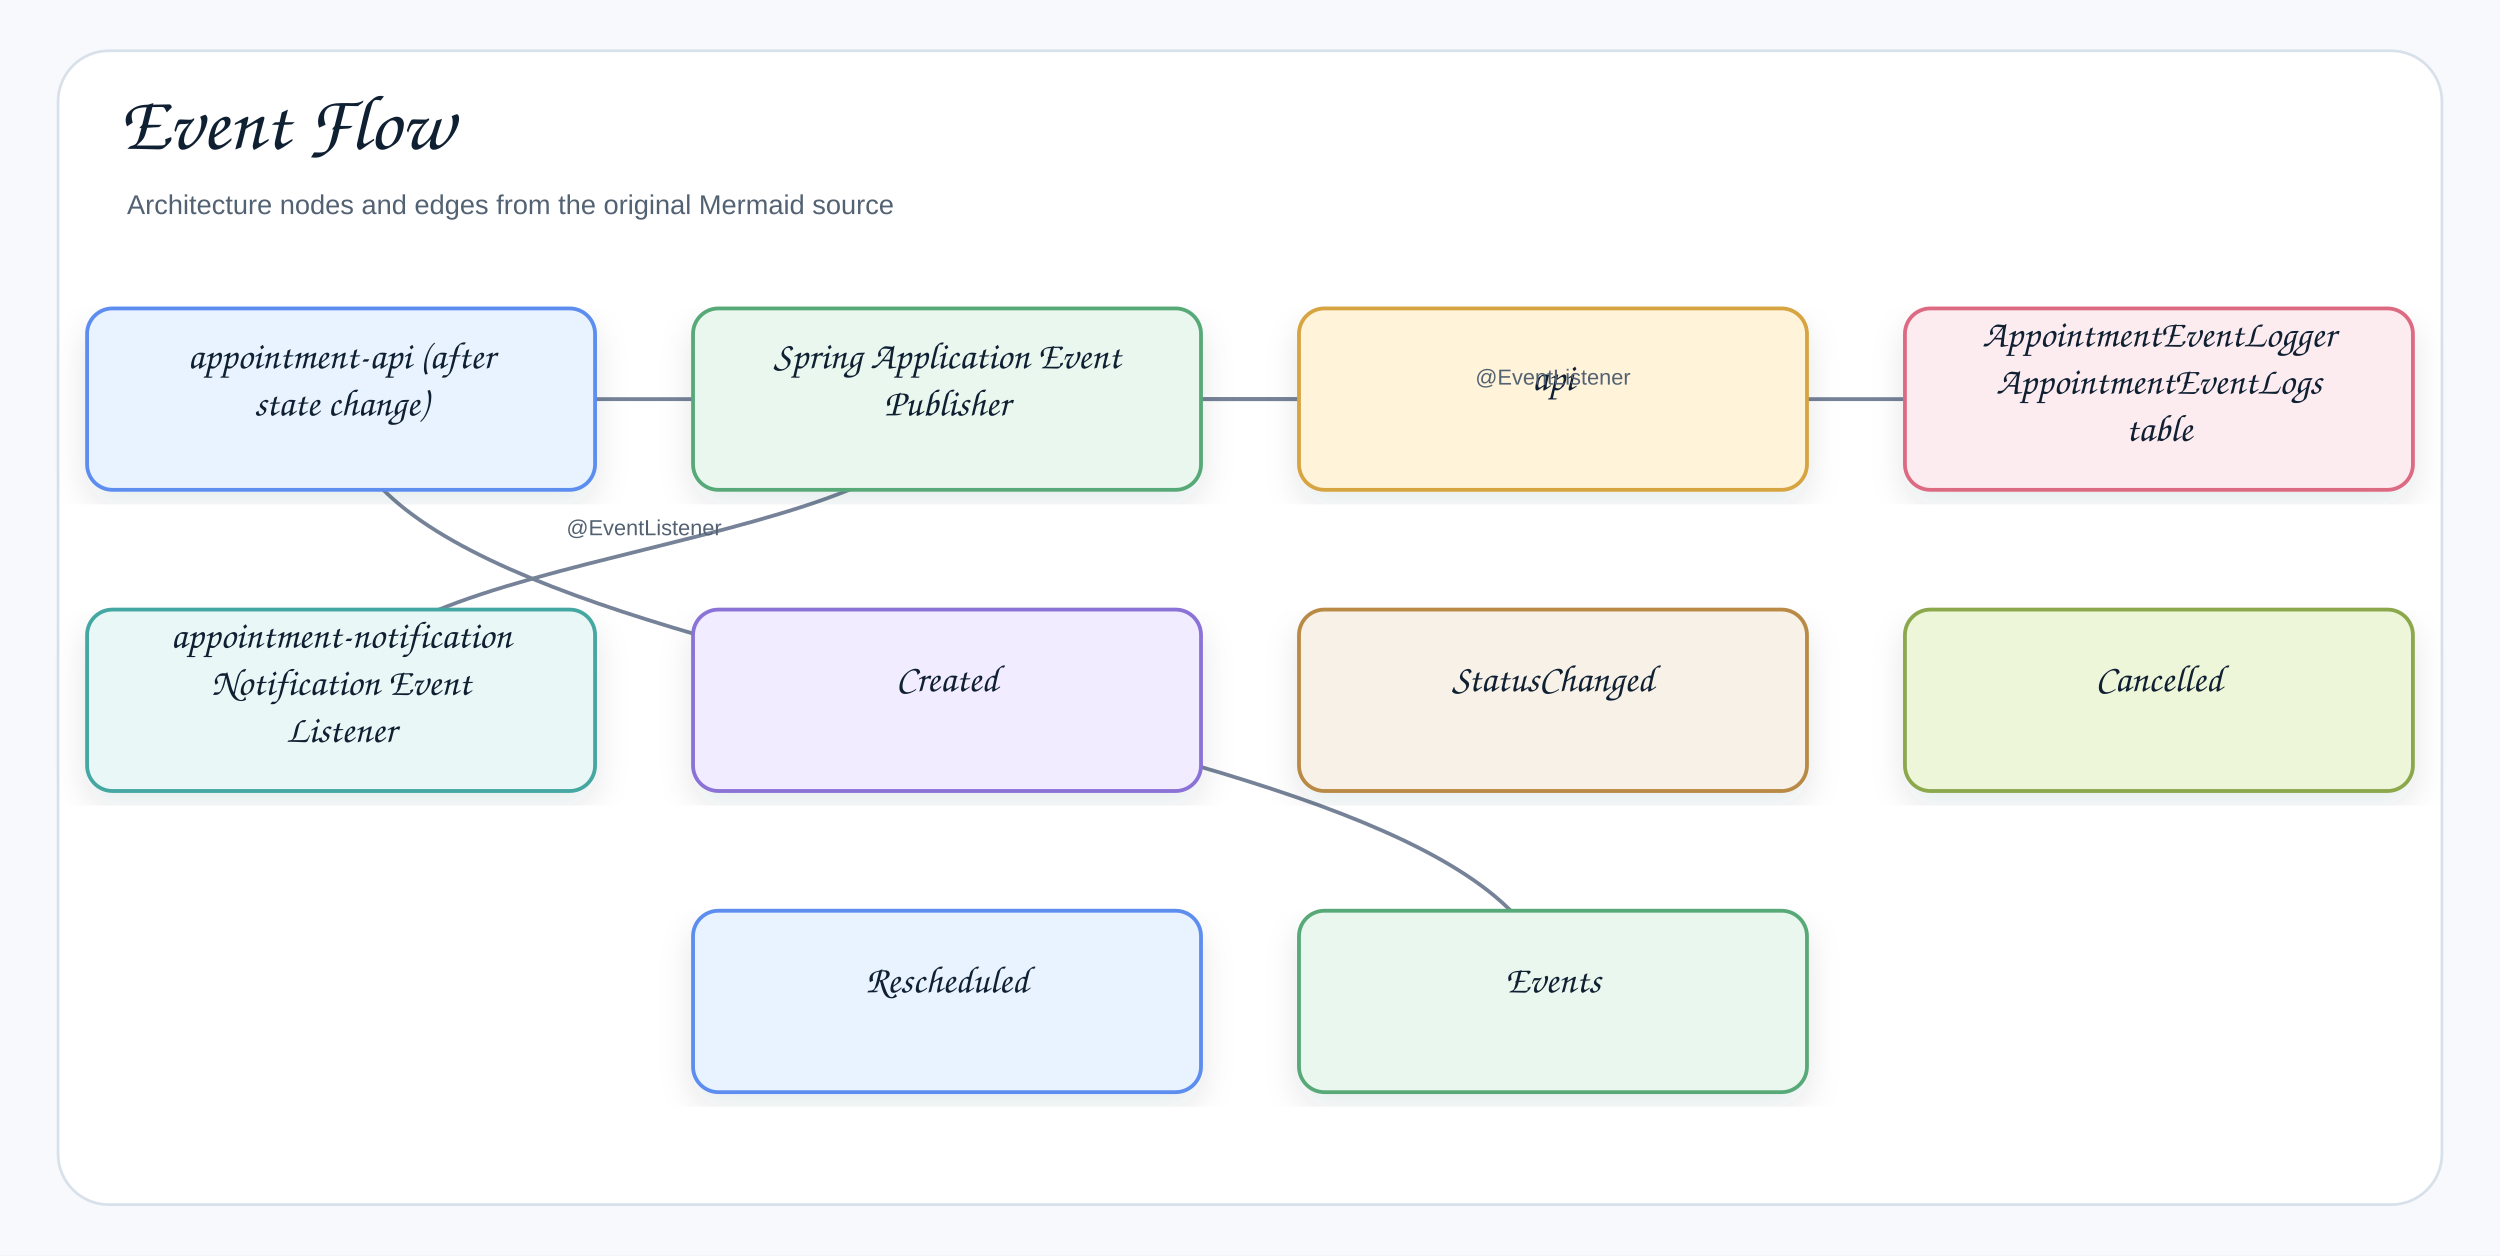
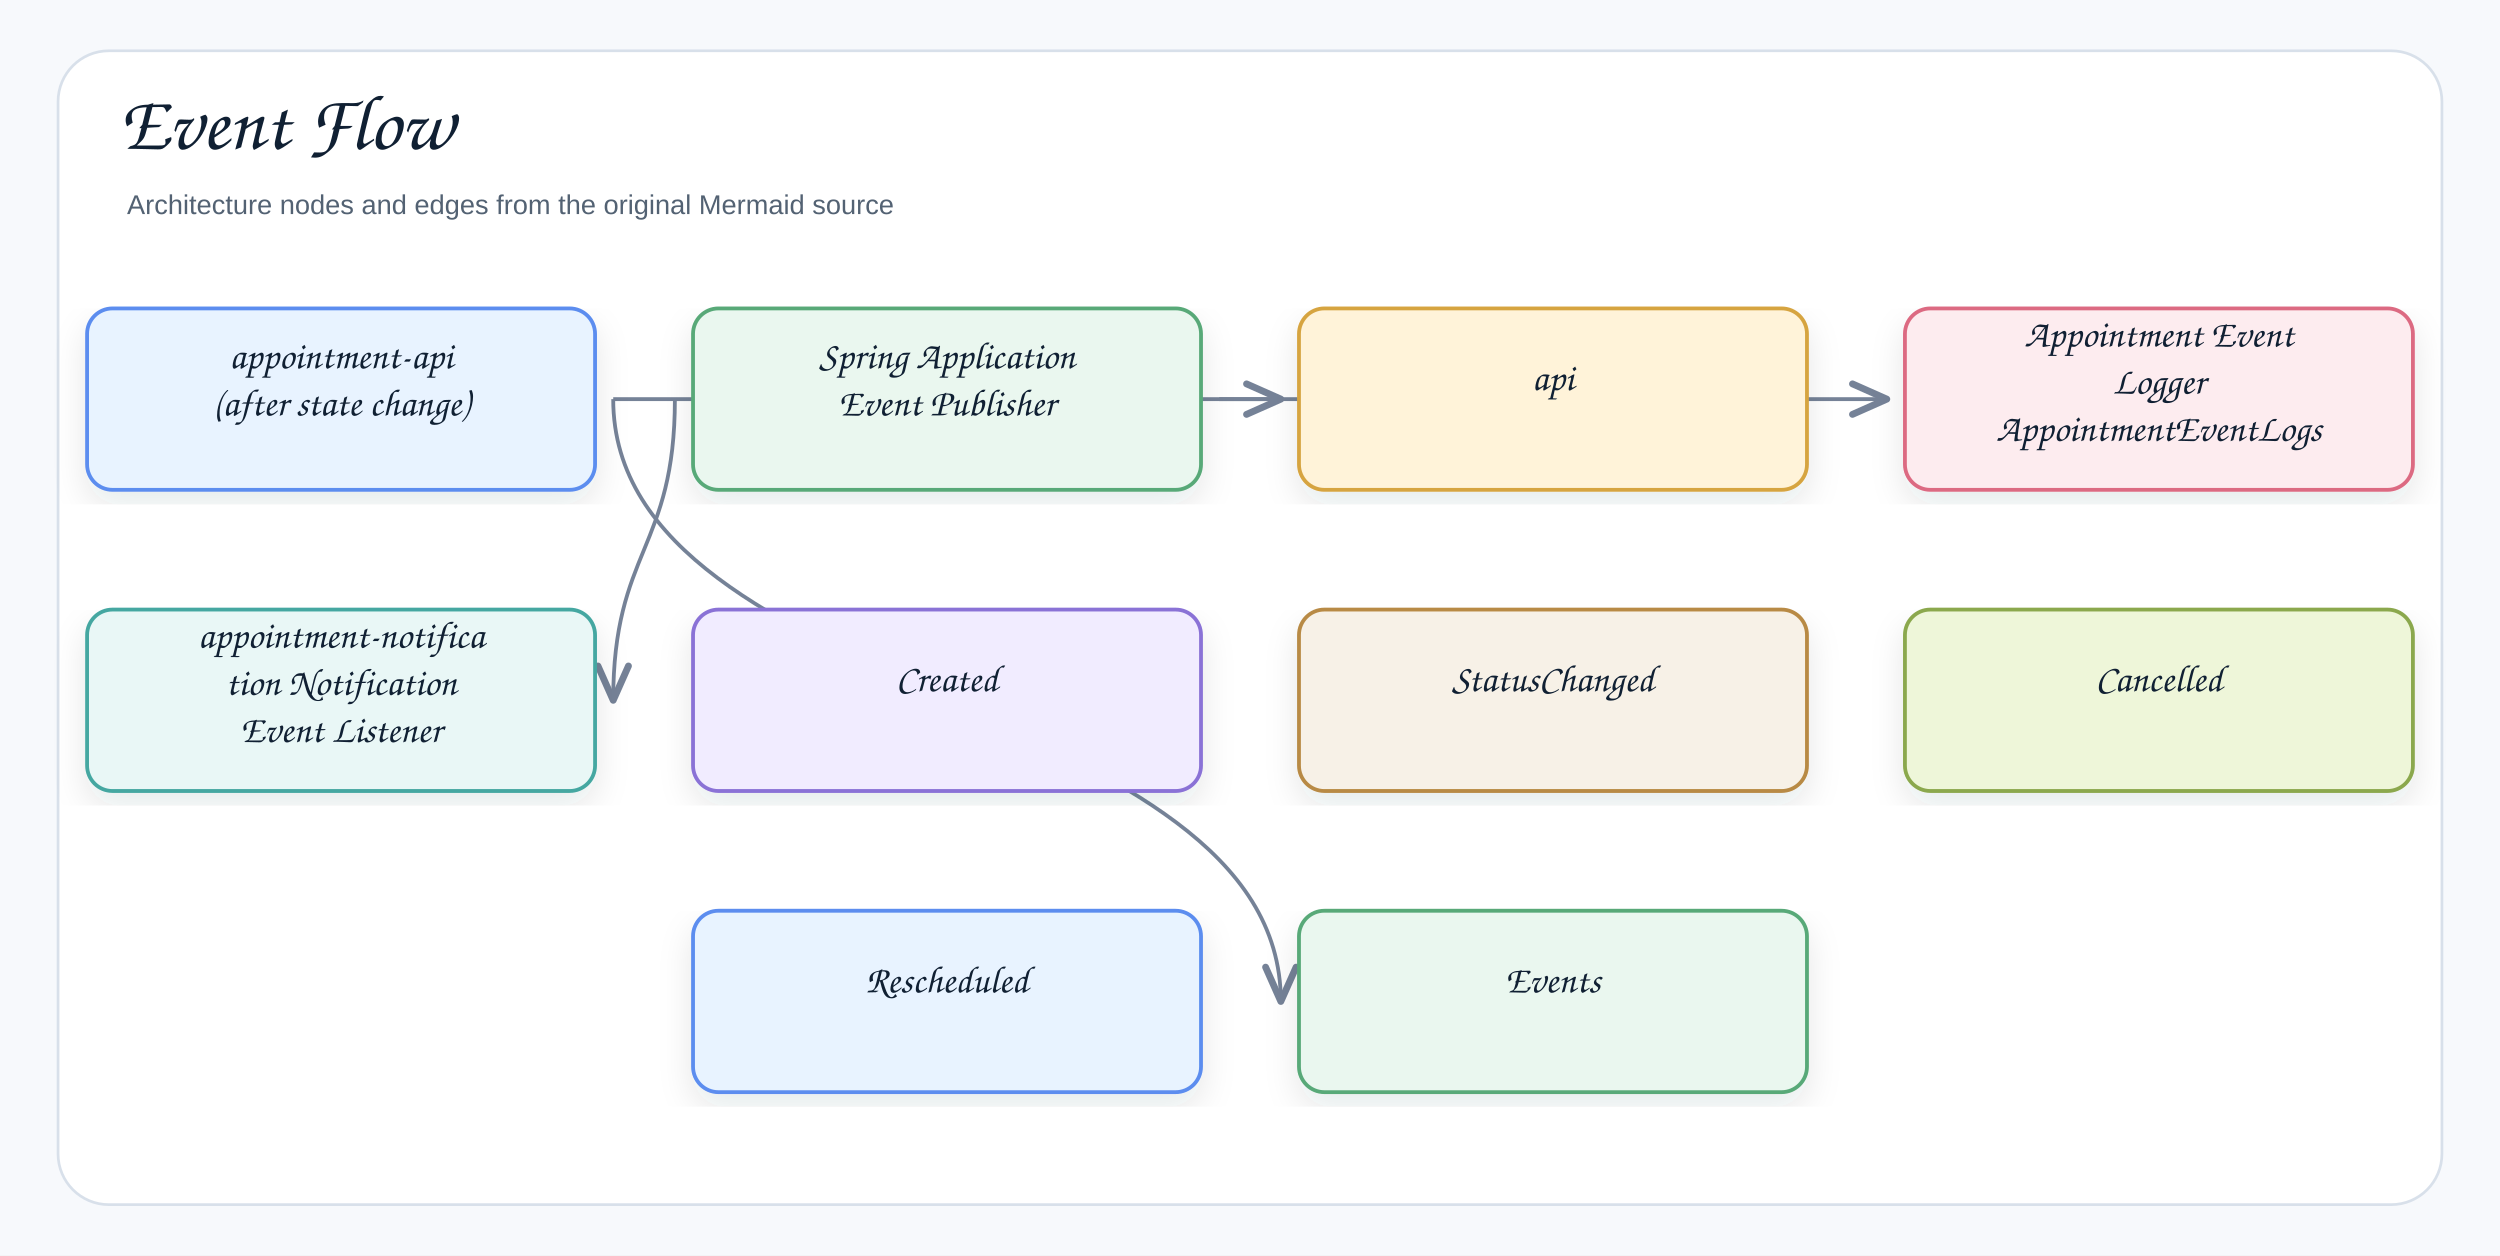
<svg xmlns="http://www.w3.org/2000/svg" width="1378" height="692" viewBox="0 0 1378 692" role="img" aria-label="Event Flow">
  <defs>
    <filter id="shadow" x="-8%" y="-8%" width="116%" height="116%">
      <feDropShadow dx="0" dy="8" stdDeviation="9" flood-color="#1f2937" flood-opacity="0.10" />
    </filter>
    <marker id="openArrow" markerWidth="12" markerHeight="10" refX="10" refY="5" orient="auto" markerUnits="strokeWidth">
      <path d="M 1 1 L 10 5 L 1 9" fill="none" stroke="#758297" stroke-width="1.8" stroke-linecap="round" stroke-linejoin="round" />
    </marker>
    <marker id="inherit" markerWidth="14" markerHeight="12" refX="12" refY="6" orient="auto" markerUnits="strokeWidth">
      <path d="M 0 1 L 12 6 L 0 11 Z" fill="#ffffff" stroke="#758297" stroke-width="1.8" />
    </marker>
    <style>
    .canvas{fill:#f7f9fc}.frame{fill:#fff;stroke:#d8e0ea;stroke-width:1.5}
    .title{font-family:"Architects Daughter","Comic Sans MS","Comic Sans",cursive;font-size:43px;font-weight:400;fill:#102033}
    .subtitle{font-family:"Comic Sans MS","Comic Sans","Comic Neue",Arial,sans-serif;font-size:15px;font-weight:400;fill:#536273}
    .label{font-family:"Architects Daughter","Comic Sans MS","Comic Sans",cursive;font-size:25px;font-weight:400;fill:#102033}
    .smallLabel{font-family:"Architects Daughter","Comic Sans MS","Comic Sans",cursive;font-size:21px;font-weight:400;fill:#102033}
    .mono{font-family:"Comic Sans MS","Comic Sans","Comic Neue",Arial,sans-serif;font-size:12px;font-weight:400;fill:#102033}
    .small{font-family:"Comic Sans MS","Comic Sans","Comic Neue",Arial,sans-serif;font-size:12px;font-weight:400;fill:#536273}
    .strong{font-family:"Comic Sans MS","Comic Sans","Comic Neue",Arial,sans-serif;font-size:13px;font-weight:400;fill:#102033}
    .card{stroke-width:2.1;filter:url(#shadow)}.compartment{stroke-width:1.5;fill:none}
    .line{stroke:#758297;stroke-width:2.1;fill:none;marker-end:url(#openArrow)}
    .plainLine{stroke:#758297;stroke-width:2.1;fill:none}
    .dashed{stroke:#758297;stroke-width:2.1;stroke-dasharray:7 6;fill:none;marker-end:url(#openArrow)}
    .inheritLine{stroke:#758297;stroke-width:2.2;fill:none;marker-end:url(#inherit)}
    .implLine{stroke:#758297;stroke-width:2.2;stroke-dasharray:8 7;fill:none;marker-end:url(#inherit)}
  </style>
  </defs>
  <rect class="canvas" width="1378" height="692" />
  <rect class="frame" x="32" y="28" width="1314" height="636" rx="28" />
  <text class="title" x="66" y="82">Event Flow</text>
  <text class="subtitle" x="70" y="118">Architecture nodes and edges from the original Mermaid source</text>
-   <path class="line" d="M188 220 C188 386 856 386 856 552" />
-   <path class="line" d="M522 220 C522 303 188 303 188 386" />
-   <path class="line" d="M522 220 C522 220 1190 220 1190 220" />
-   <path class="line" d="M188 220 C188 220 856 220 856 220" />
+   <path class="line" d="M338 220 C338 386 706 386 706 552" />
+   <path class="line" d="M372 220 C372 303 338 303 338 386" />
+   <path class="line" d="M672 220 C672 220 1040 220 1040 220" />
+   <path class="line" d="M338 220 C338 220 706 220 706 220" />
  <g transform="translate(48,170)">
    <rect class="card" x="0" y="0" width="280" height="100" rx="14" fill="#E8F3FF" stroke="#5B8DEF" />
-     <text class="smallLabel" x="140" y="33" text-anchor="middle">appointment-api (after</text>
-     <text class="smallLabel" x="140" y="59" text-anchor="middle">state change)</text>
+     <text class="smallLabel" x="140" y="33" text-anchor="middle">appointment-api</text>
+     <text class="smallLabel" x="140" y="59" text-anchor="middle">(after state change)</text>
  </g>
  <g transform="translate(382,170)">
    <rect class="card" x="0" y="0" width="280" height="100" rx="14" fill="#EAF7EF" stroke="#58A978" />
-     <text class="smallLabel" x="140" y="33" text-anchor="middle">Spring Application Event</text>
-     <text class="smallLabel" x="140" y="59" text-anchor="middle">Publisher</text>
+     <text class="smallLabel" x="140" y="33" text-anchor="middle">Spring Application</text>
+     <text class="smallLabel" x="140" y="59" text-anchor="middle">Event Publisher</text>
  </g>
  <g transform="translate(716,170)">
    <rect class="card" x="0" y="0" width="280" height="100" rx="14" fill="#FFF3D9" stroke="#D6A441" />
    <text class="smallLabel" x="140" y="45" text-anchor="middle">api</text>
  </g>
  <g transform="translate(1050,170)">
    <rect class="card" x="0" y="0" width="280" height="100" rx="14" fill="#FDECEF" stroke="#DC6B82" />
-     <text class="smallLabel" x="140" y="21" text-anchor="middle">AppointmentEventLogger</text>
-     <text class="smallLabel" x="140" y="47" text-anchor="middle">AppointmentEventLogs</text>
-     <text class="smallLabel" x="140" y="73" text-anchor="middle">table</text>
+     <text class="smallLabel" x="140" y="21" text-anchor="middle">Appointment Event</text>
+     <text class="smallLabel" x="140" y="47" text-anchor="middle">Logger</text>
+     <text class="smallLabel" x="140" y="73" text-anchor="middle">AppointmentEventLogs</text>
  </g>
  <g transform="translate(48,336)">
    <rect class="card" x="0" y="0" width="280" height="100" rx="14" fill="#E9F7F6" stroke="#45A7A1" />
-     <text class="smallLabel" x="140" y="21" text-anchor="middle">appointment-notification</text>
-     <text class="smallLabel" x="140" y="47" text-anchor="middle">Notification Event</text>
-     <text class="smallLabel" x="140" y="73" text-anchor="middle">Listener</text>
+     <text class="smallLabel" x="140" y="21" text-anchor="middle">appointment-notifica</text>
+     <text class="smallLabel" x="140" y="47" text-anchor="middle">tion Notification</text>
+     <text class="smallLabel" x="140" y="73" text-anchor="middle">Event Listener</text>
  </g>
  <g transform="translate(382,336)">
    <rect class="card" x="0" y="0" width="280" height="100" rx="14" fill="#F1ECFF" stroke="#8A72D6" />
    <text class="smallLabel" x="140" y="45" text-anchor="middle">Created</text>
  </g>
  <g transform="translate(716,336)">
    <rect class="card" x="0" y="0" width="280" height="100" rx="14" fill="#F7F1E7" stroke="#B88A44" />
    <text class="smallLabel" x="140" y="45" text-anchor="middle">StatusChanged</text>
  </g>
  <g transform="translate(1050,336)">
    <rect class="card" x="0" y="0" width="280" height="100" rx="14" fill="#EEF6D9" stroke="#8BA84D" />
    <text class="smallLabel" x="140" y="45" text-anchor="middle">Cancelled</text>
  </g>
  <g transform="translate(382,502)">
    <rect class="card" x="0" y="0" width="280" height="100" rx="14" fill="#E8F3FF" stroke="#5B8DEF" />
    <text class="smallLabel" x="140" y="45" text-anchor="middle">Rescheduled</text>
  </g>
  <g transform="translate(716,502)">
    <rect class="card" x="0" y="0" width="280" height="100" rx="14" fill="#EAF7EF" stroke="#58A978" />
    <text class="smallLabel" x="140" y="45" text-anchor="middle">Events</text>
  </g>
-   <text class="small" x="856" y="212" text-anchor="middle">@EventListener</text>
-   <text class="small" x="355" y="295" text-anchor="middle">@EventListener</text>
</svg>
